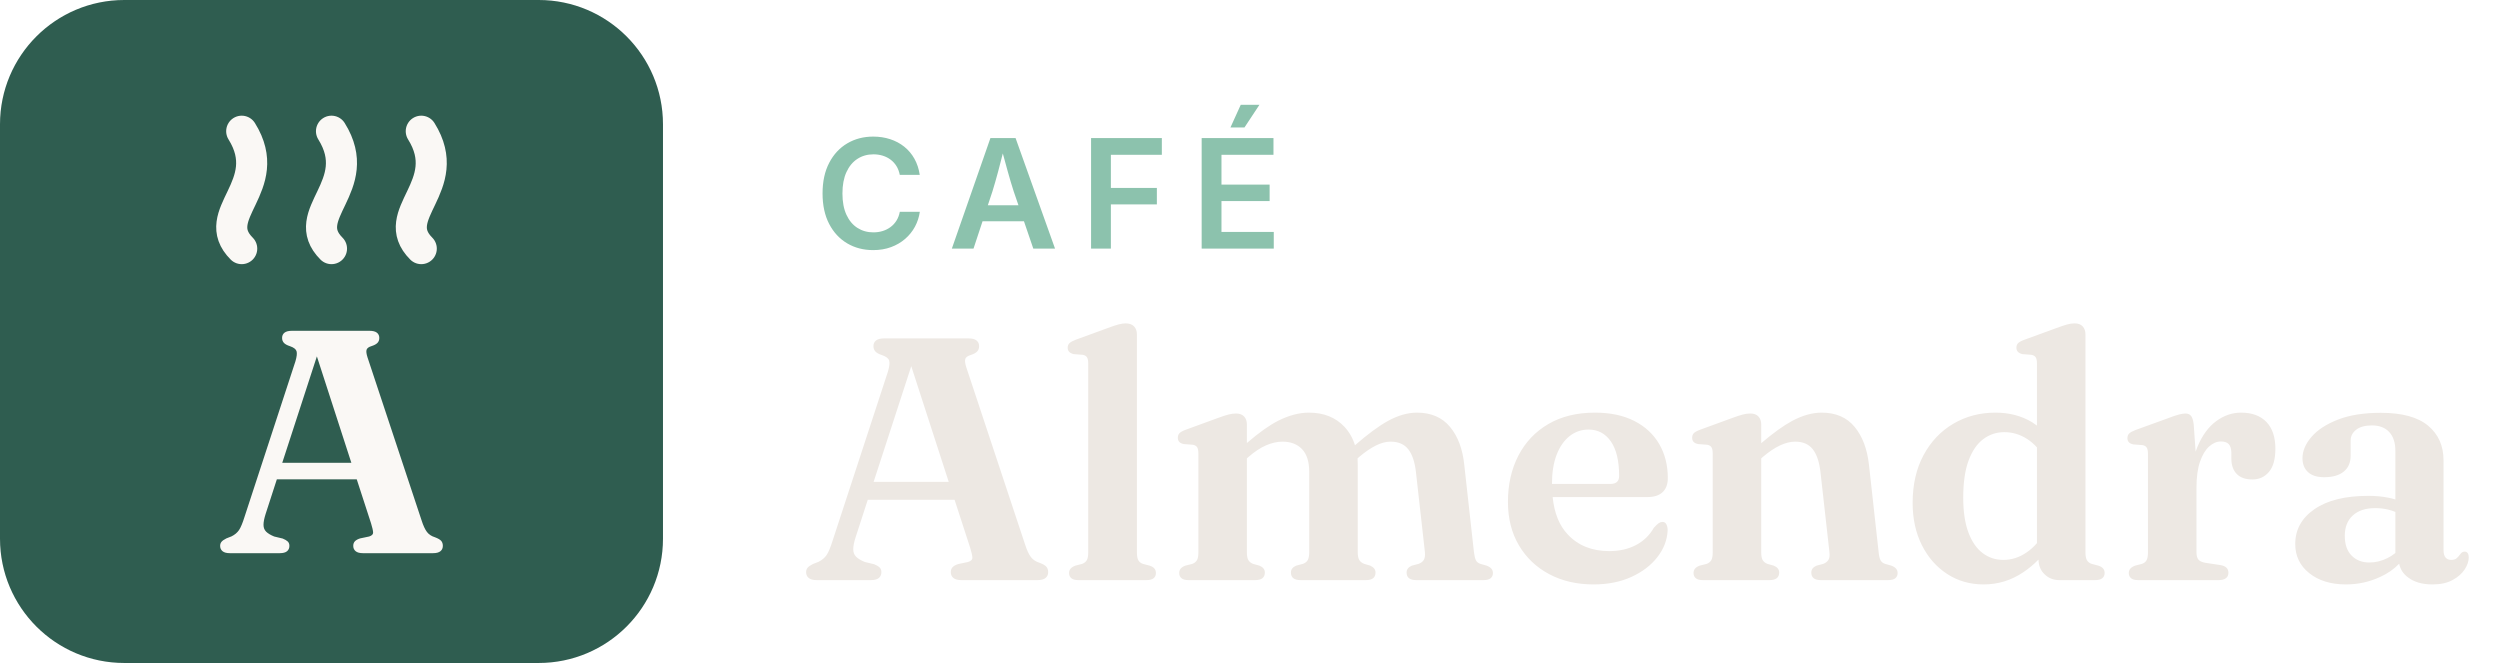
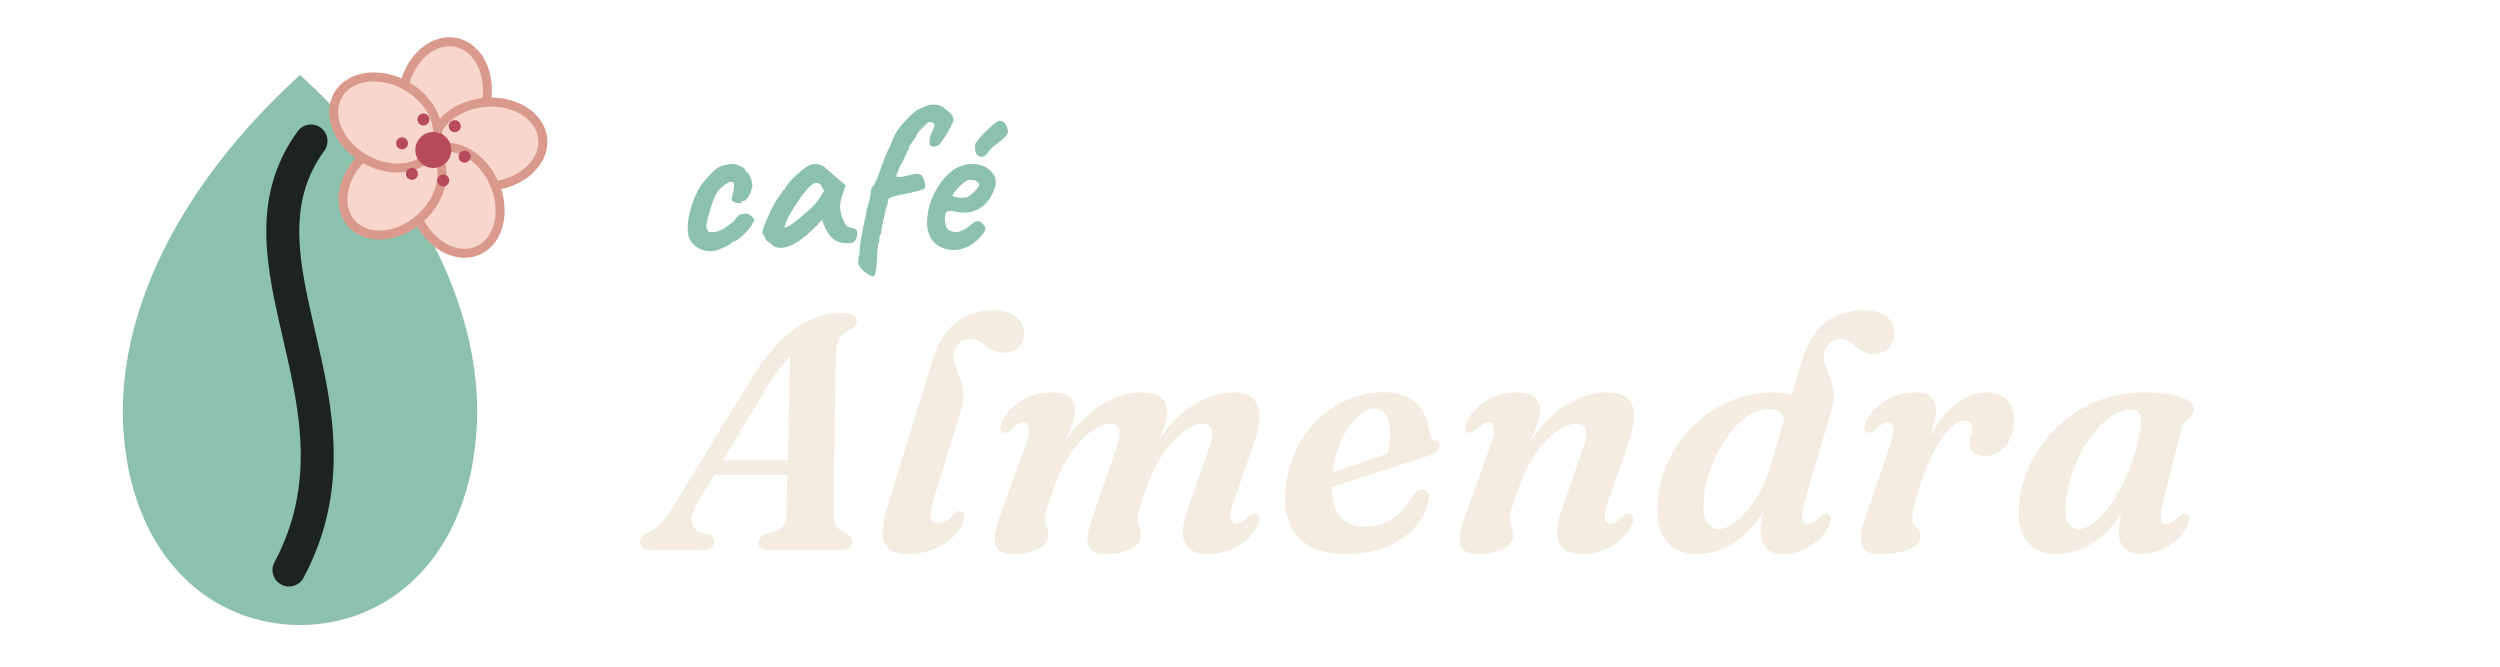
- <svg xmlns="http://www.w3.org/2000/svg" viewBox="0 0 362 96" role="img" aria-label="Café Almendra">
-   <path d="M18 0H78a18 18 0 0 1 18 18V78a18 18 0 0 1-18 18H18A18 18 0 0 1 0 78V18A18 18 0 0 1 18 0Z" fill="#2f5d50" />
-   <path d="M35 36c-5-5 5-9 0-17" fill="none" stroke="#faf8f5" stroke-width="4.5" stroke-linecap="round" />
-   <path d="M48 36c-5-5 5-9 0-17" fill="none" stroke="#faf8f5" stroke-width="4.5" stroke-linecap="round" />
-   <path d="M61 36c-5-5 5-9 0-17" fill="none" stroke="#faf8f5" stroke-width="4.5" stroke-linecap="round" />
-   <path d="M41.905 79.042Q41.905 79.525 41.572 79.812Q41.238 80.1 40.502 80.1H33.28Q32.567 80.1 32.222 79.812Q31.877 79.525 31.877 79.042Q31.877 78.697 32.073 78.456Q32.268 78.214 32.774 77.961L33.533 77.662Q34.223 77.317 34.602 76.765Q34.982 76.213 35.419 74.81L42.779 52.316Q43.078 51.304 42.94 50.855Q42.802 50.407 41.997 50.131Q41.353 49.924 41.1 49.636Q40.847 49.349 40.847 48.935Q40.847 48.452 41.192 48.176Q41.537 47.9 42.273 47.9H53.497Q54.233 47.9 54.578 48.176Q54.923 48.452 54.923 48.935Q54.923 49.372 54.659 49.648Q54.394 49.924 53.819 50.108Q53.198 50.292 53.083 50.637Q52.968 50.982 53.221 51.764L61.041 75.339Q61.409 76.489 61.823 77.029Q62.237 77.57 62.996 77.8Q63.663 78.053 63.893 78.329Q64.123 78.605 64.123 79.042Q64.123 79.525 63.778 79.812Q63.433 80.1 62.697 80.1H52.554Q51.841 80.1 51.496 79.812Q51.151 79.525 51.151 79.042Q51.151 78.628 51.392 78.375Q51.634 78.122 52.14 77.961L53.451 77.685Q54.049 77.501 54.026 77.087Q54.003 76.673 53.727 75.776L51.657 69.405H40.088L38.455 74.442Q38.156 75.385 38.156 75.994Q38.156 76.604 38.535 76.983Q38.915 77.363 39.697 77.685L40.939 77.984Q41.399 78.168 41.652 78.398Q41.905 78.628 41.905 79.042ZM50.875 67.013 45.884 51.603 40.87 67.013Z" fill="#faf8f5" />
-   <path d="M126.433 36.215Q124.327 36.215 122.673 35.237Q121.019 34.26 120.062 32.423Q119.106 30.586 119.106 28.008Q119.106 25.419 120.068 23.577Q121.029 21.734 122.689 20.757Q124.349 19.779 126.433 19.779Q127.743 19.779 128.887 20.15Q130.031 20.521 130.928 21.235Q131.825 21.949 132.405 22.98Q132.985 24.012 133.179 25.322H130.289Q130.149 24.603 129.811 24.055Q129.473 23.507 128.968 23.125Q128.463 22.744 127.829 22.545Q127.195 22.347 126.476 22.347Q125.165 22.347 124.15 23.007Q123.135 23.668 122.56 24.93Q121.985 26.192 121.985 28.008Q121.985 29.845 122.565 31.102Q123.146 32.358 124.161 33.003Q125.176 33.647 126.465 33.647Q127.185 33.647 127.818 33.449Q128.452 33.25 128.962 32.869Q129.473 32.487 129.816 31.934Q130.16 31.381 130.289 30.672H133.189Q133.028 31.821 132.486 32.826Q131.943 33.83 131.062 34.593Q130.182 35.355 129.016 35.785Q127.851 36.215 126.433 36.215ZM137.827 36.0 143.413 19.994H147.055L152.769 36.0H149.622L148.268 32.036H142.274L140.964 36.0ZM147.474 29.727 146.775 27.686Q146.356 26.396 145.905 24.764Q145.583 23.604 145.207 22.218Q144.852 23.625 144.541 24.796Q144.101 26.439 143.714 27.686L143.037 29.727ZM157.987 36.0V19.994H168.235V22.411H160.855V27.213H167.515V29.598H160.855V36.0ZM174.001 36.0V19.994H184.399V22.411H176.869V26.729H183.841V29.114H176.869V33.583H184.442V36.0ZM178.169 18.458 179.662 15.171H182.369L180.199 18.458Z" fill="#8cc2ad" />
-   <path d="M127.625 82.85Q127.625 83.375 127.263 83.688Q126.9 84.0 126.1 84.0H118.25Q117.475 84.0 117.1 83.688Q116.725 83.375 116.725 82.85Q116.725 82.475 116.938 82.213Q117.15 81.95 117.7 81.675L118.525 81.35Q119.275 80.975 119.688 80.375Q120.1 79.775 120.575 78.25L128.575 53.8Q128.9 52.7 128.75 52.213Q128.6 51.725 127.725 51.425Q127.025 51.2 126.75 50.887Q126.475 50.575 126.475 50.125Q126.475 49.6 126.85 49.3Q127.225 49.0 128.025 49.0H140.225Q141.025 49.0 141.4 49.3Q141.775 49.6 141.775 50.125Q141.775 50.6 141.488 50.9Q141.2 51.2 140.575 51.4Q139.9 51.6 139.775 51.975Q139.65 52.35 139.925 53.2L148.425 78.825Q148.825 80.075 149.275 80.662Q149.725 81.25 150.55 81.5Q151.275 81.775 151.525 82.075Q151.775 82.375 151.775 82.85Q151.775 83.375 151.4 83.688Q151.025 84.0 150.225 84.0H139.2Q138.425 84.0 138.05 83.688Q137.675 83.375 137.675 82.85Q137.675 82.4 137.938 82.125Q138.2 81.85 138.75 81.675L140.175 81.375Q140.825 81.175 140.8 80.725Q140.775 80.275 140.475 79.3L138.225 72.375H125.65L123.875 77.85Q123.55 78.875 123.55 79.537Q123.55 80.2 123.963 80.613Q124.375 81.025 125.225 81.375L126.575 81.7Q127.075 81.9 127.35 82.15Q127.625 82.4 127.625 82.85ZM137.375 69.775 131.95 53.025 126.5 69.775ZM164.625 48.425V80.0Q164.625 80.775 164.837 81.138Q165.05 81.5 165.5 81.65L166.45 81.9Q166.925 82.05 167.15 82.312Q167.375 82.575 167.375 82.975Q167.375 83.45 167.05 83.725Q166.725 84.0 166.0 84.0H156.15Q155.45 84.0 155.125 83.725Q154.8 83.45 154.8 82.975Q154.8 82.6 155.025 82.338Q155.25 82.075 155.725 81.9L156.7 81.65Q157.15 81.475 157.362 81.125Q157.575 80.775 157.575 80.0V52.625Q157.575 52.0 157.387 51.725Q157.2 51.45 156.775 51.375L155.45 51.275Q155.0 51.15 154.8 50.925Q154.6 50.7 154.6 50.35Q154.6 49.95 154.85 49.7Q155.1 49.45 155.75 49.2L160.4 47.5Q161.4 47.125 161.975 46.975Q162.55 46.825 162.975 46.825Q163.8 46.825 164.212 47.262Q164.625 47.7 164.625 48.425ZM180.55 61.45V64.15Q183.15 61.9 185.125 60.9Q187.45 59.75 189.525 59.75Q192.75 59.75 194.675 61.8Q195.725 62.925 196.2 64.475Q198.95 62.075 200.975 60.95Q203.175 59.75 205.175 59.75Q208.25 59.75 209.963 61.812Q211.675 63.875 212.025 67.3L213.425 79.925Q213.525 80.75 213.713 81.125Q213.9 81.5 214.375 81.65L215.25 81.9Q215.725 82.075 215.95 82.338Q216.175 82.6 216.175 82.975Q216.175 83.45 215.85 83.725Q215.525 84.0 214.825 84.0H205.075Q203.675 84.0 203.675 82.9Q203.675 82.225 204.45 81.9L205.4 81.65Q205.9 81.475 206.15 81.1Q206.4 80.725 206.325 79.925L205.025 68.325Q204.775 66.15 203.913 65.05Q203.05 63.95 201.35 63.95Q200.35 63.95 199.225 64.513Q198.1 65.075 196.825 66.15L196.575 66.375Q196.6 66.825 196.6 67.3V79.925Q196.6 80.75 196.838 81.112Q197.075 81.475 197.55 81.65L198.4 81.9Q199.175 82.25 199.175 82.9Q199.175 84.0 197.8 84.0H188.325Q186.925 84.0 186.925 82.9Q186.925 82.225 187.7 81.9L188.65 81.65Q189.15 81.475 189.363 81.1Q189.575 80.725 189.575 79.925V68.325Q189.575 66.125 188.538 65.037Q187.5 63.95 185.7 63.95Q184.575 63.95 183.35 64.475Q182.125 65.0 180.8 66.15L180.55 66.375V80.0Q180.55 80.775 180.775 81.125Q181.0 81.475 181.45 81.65L182.35 81.9Q183.15 82.225 183.15 82.9Q183.15 84.0 181.75 84.0H172.1Q171.4 84.0 171.075 83.725Q170.75 83.45 170.75 82.975Q170.75 82.6 170.963 82.338Q171.175 82.075 171.65 81.9L172.65 81.65Q173.1 81.475 173.312 81.125Q173.525 80.775 173.525 80.0V65.675Q173.525 65.025 173.338 64.75Q173.15 64.475 172.725 64.4L171.4 64.3Q170.95 64.2 170.75 63.975Q170.55 63.75 170.55 63.4Q170.55 62.975 170.788 62.725Q171.025 62.475 171.7 62.225L176.35 60.525Q177.3 60.175 177.875 60.025Q178.45 59.875 178.975 59.875Q179.75 59.875 180.15 60.312Q180.55 60.75 180.55 61.45ZM241.5 69.225Q241.5 70.55 240.75 71.262Q240 71.975 238.55 71.975H224.825Q225.175 75.45 227 77.375Q229.25 79.8 233.025 79.8Q235.225 79.8 236.888 78.925Q238.55 78.05 239.475 76.425Q239.925 75.925 240.188 75.75Q240.45 75.575 240.725 75.575Q241.125 75.575 241.3 75.938Q241.475 76.3 241.475 76.8Q241.375 78.9 239.975 80.688Q238.575 82.475 236.2 83.55Q233.825 84.625 230.75 84.625Q227.125 84.625 224.325 83.138Q221.525 81.65 219.938 78.963Q218.35 76.275 218.35 72.675Q218.35 68.9 219.863 65.975Q221.375 63.05 224.2 61.4Q227.025 59.75 230.95 59.75Q234.3 59.75 236.663 60.962Q239.025 62.175 240.263 64.312Q241.5 66.45 241.5 69.225ZM233.175 70.075Q234.45 70.075 234.45 68.925Q234.45 65.625 233.25 63.913Q232.05 62.2 230.025 62.2Q228.475 62.2 227.275 63.15Q226.075 64.1 225.4 65.85Q224.725 67.6 224.725 70.075ZM255.025 61.45V64.175Q257.6 61.975 259.5 60.95Q261.75 59.75 263.775 59.75Q266.85 59.75 268.55 61.812Q270.25 63.875 270.625 67.3L272.025 79.925Q272.1 80.75 272.3 81.125Q272.5 81.5 272.975 81.65L273.85 81.9Q274.325 82.075 274.55 82.338Q274.775 82.6 274.775 82.975Q274.775 83.45 274.45 83.725Q274.125 84.0 273.4 84.0H263.65Q262.275 84.0 262.275 82.9Q262.275 82.225 263.05 81.9L264.0 81.65Q264.475 81.475 264.738 81.1Q265.0 80.725 264.9 79.925L263.6 68.325Q263.35 66.15 262.488 65.05Q261.625 63.95 259.95 63.95Q258.9 63.95 257.737 64.5Q256.575 65.05 255.275 66.15L255.025 66.375V80.0Q255.025 80.775 255.25 81.125Q255.475 81.475 255.925 81.65L256.825 81.9Q257.625 82.225 257.625 82.9Q257.625 84.0 256.225 84.0H246.575Q245.875 84.0 245.55 83.725Q245.225 83.45 245.225 82.975Q245.225 82.6 245.438 82.338Q245.65 82.075 246.125 81.9L247.125 81.65Q247.575 81.475 247.787 81.125Q248.0 80.775 248.0 80.0V65.675Q248.0 65.025 247.812 64.75Q247.625 64.475 247.2 64.4L245.875 64.3Q245.425 64.2 245.225 63.975Q245.025 63.75 245.025 63.4Q245.025 62.975 245.262 62.725Q245.5 62.475 246.175 62.225L250.825 60.525Q251.775 60.175 252.35 60.025Q252.925 59.875 253.45 59.875Q254.225 59.875 254.625 60.312Q255.025 60.75 255.025 61.45ZM276.95 72.825Q276.95 68.825 278.538 65.888Q280.125 62.95 282.85 61.35Q285.575 59.75 288.95 59.75Q291.925 59.75 294.225 61.125Q294.6 61.375 294.95 61.625V52.625Q294.95 52.0 294.762 51.725Q294.575 51.45 294.125 51.375L292.825 51.275Q292.375 51.15 292.175 50.925Q291.975 50.7 291.975 50.35Q291.975 49.95 292.212 49.7Q292.45 49.45 293.125 49.2L297.775 47.5Q298.725 47.15 299.3 46.987Q299.875 46.825 300.4 46.825Q301.175 46.825 301.575 47.262Q301.975 47.7 301.975 48.425V80.0Q301.975 80.775 302.2 81.138Q302.425 81.5 302.875 81.65L303.825 81.9Q304.3 82.05 304.525 82.312Q304.75 82.575 304.75 82.975Q304.75 83.45 304.413 83.725Q304.075 84.0 303.375 84.0H298.2Q296.9 84.0 296.05 83.15Q295.2 82.35 295.175 81.025Q294.125 82.1 292.95 82.875Q290.35 84.625 287.225 84.625Q284.275 84.625 281.95 83.112Q279.625 81.6 278.288 78.938Q276.95 76.275 276.95 72.825ZM294.95 64.775Q294.275 64.05 293.55 63.575Q292.0 62.575 290.225 62.575Q288.525 62.575 287.175 63.587Q285.825 64.6 285.05 66.688Q284.275 68.775 284.275 72.05Q284.275 75.1 285.025 77.1Q285.775 79.1 287.088 80.088Q288.4 81.075 290.075 81.075Q291.9 81.075 293.475 79.975Q294.25 79.45 294.95 78.65ZM317.65 61.475 317.925 65.4Q318.05 65.025 318.2 64.675Q319.225 62.225 320.9 60.987Q322.575 59.75 324.5 59.75Q326.875 59.75 328.175 61.1Q329.475 62.45 329.475 64.975Q329.475 67.225 328.55 68.325Q327.625 69.425 326.15 69.425Q324.65 69.425 323.875 68.625Q323.1 67.825 323.1 66.4V65.5Q323.075 64.7 322.725 64.312Q322.375 63.925 321.575 63.925Q320.7 63.925 319.887 64.65Q319.075 65.375 318.562 66.85Q318.05 68.325 318.05 70.625V79.975Q318.05 80.7 318.337 81.037Q318.625 81.375 319.375 81.5L321.525 81.825Q322.1 81.925 322.387 82.2Q322.675 82.475 322.675 82.95Q322.675 83.45 322.312 83.725Q321.95 84.0 321.275 84.0H309.6Q308.9 84.0 308.575 83.725Q308.25 83.45 308.25 82.975Q308.25 82.6 308.475 82.338Q308.7 82.075 309.175 81.9L310.15 81.65Q310.6 81.5 310.812 81.138Q311.025 80.775 311.025 80.0V65.725Q311.025 65.075 310.837 64.8Q310.65 64.525 310.225 64.45L308.9 64.35Q308.45 64.25 308.25 64.025Q308.05 63.8 308.05 63.45Q308.05 63.025 308.3 62.775Q308.55 62.525 309.2 62.275L313.75 60.625Q314.975 60.15 315.55 60.013Q316.125 59.875 316.45 59.875Q317.0 59.875 317.275 60.237Q317.55 60.6 317.65 61.475ZM332.35 78.775Q332.35 75.65 335.138 73.725Q337.925 71.8 342.925 71.8Q344.55 71.8 345.875 72.075Q346.375 72.175 346.85 72.325V65.275Q346.85 63.525 345.963 62.562Q345.075 61.6 343.45 61.6Q341.975 61.6 341.175 62.225Q340.375 62.85 340.375 63.775V65.975Q340.375 67.475 339.375 68.287Q338.375 69.1 336.55 69.1Q335 69.1 334.2 68.362Q333.4 67.625 333.4 66.35Q333.4 64.775 334.7 63.263Q336 61.75 338.525 60.763Q341.05 59.775 344.75 59.775Q349.35 59.775 351.588 61.638Q353.825 63.5 353.825 66.675V79.675Q353.825 80.375 354.113 80.725Q354.4 81.075 354.925 81.075Q355.475 81.075 355.75 80.812Q356.025 80.55 356.225 80.275Q356.35 80.1 356.5 79.987Q356.65 79.875 356.875 79.875Q357.175 79.875 357.325 80.1Q357.475 80.325 357.475 80.7Q357.475 81.55 356.888 82.45Q356.3 83.35 355.138 83.987Q353.975 84.625 352.225 84.625Q350 84.625 348.675 83.6Q347.65 82.85 347.4 81.625Q346.25 82.825 344.625 83.55Q342.3 84.625 339.7 84.625Q336.425 84.625 334.388 83.0Q332.35 81.375 332.35 78.775ZM346.85 74.125Q346.35 73.925 345.85 73.8Q344.95 73.575 343.925 73.575Q341.85 73.575 340.688 74.638Q339.525 75.7 339.525 77.575Q339.525 79.45 340.513 80.45Q341.5 81.45 343.075 81.45Q344.425 81.45 345.675 80.825Q346.3 80.525 346.85 80.075Z" fill="#ede8e3" />
+ <svg xmlns="http://www.w3.org/2000/svg" viewBox="0 0 300 80" width="300" height="80" role="img" aria-label="Café Almendra">
+   <g transform="translate(36 42) scale(0.66)">
+     <path d="M0 -50 C22 -30 34 -6 32 16 C30 38 16 50 0 50 C-16 50 -30 38 -32 16 C-34 -6 -22 -30 0 -50 Z" fill="#8cc2ad" />
+     <path d="M2 -38 C-14 -16 14 10 -2 40" fill="none" stroke="#1d2420" stroke-width="6" stroke-linecap="round" />
+   </g>
+   <g transform="translate(52 18) rotate(12)">
+     <ellipse cx="0" cy="-6.6" rx="5.04" ry="6.6" transform="rotate(0)" fill="#f8d6ce" stroke="#d99a8d" stroke-width="1.08" />
+     <ellipse cx="0" cy="-6.6" rx="5.04" ry="6.6" transform="rotate(72)" fill="#f8d6ce" stroke="#d99a8d" stroke-width="1.08" />
+     <ellipse cx="0" cy="-6.6" rx="5.04" ry="6.6" transform="rotate(144)" fill="#f8d6ce" stroke="#d99a8d" stroke-width="1.08" />
+     <ellipse cx="0" cy="-6.6" rx="5.04" ry="6.6" transform="rotate(216)" fill="#f8d6ce" stroke="#d99a8d" stroke-width="1.08" />
+     <ellipse cx="0" cy="-6.6" rx="5.04" ry="6.6" transform="rotate(288)" fill="#f8d6ce" stroke="#d99a8d" stroke-width="1.08" />
+     <circle r="2.16" fill="#b84a5d" />
+     <circle cx="3.84" cy="0.00" r="0.72" fill="#b84a5d" />
+     <circle cx="1.92" cy="3.33" r="0.72" fill="#b84a5d" />
+     <circle cx="-1.92" cy="3.33" r="0.72" fill="#b84a5d" />
+     <circle cx="-3.84" cy="0.00" r="0.72" fill="#b84a5d" />
+     <circle cx="-1.92" cy="-3.33" r="0.72" fill="#b84a5d" />
+     <circle cx="1.92" cy="-3.33" r="0.72" fill="#b84a5d" />
+   </g>
+   <path d="M85.746 30.104Q84.992 30.234 84.251 29.974Q83.51 29.714 83.029 29.129Q82.548 28.544 82.548 27.712Q82.47 26.932 82.691 25.853Q82.912 24.774 83.367 23.682Q83.822 22.59 84.42 21.836Q84.94 21.212 85.46 20.692Q85.98 20.172 86.396 19.99Q86.76 19.834 87.293 19.743Q87.826 19.652 88.034 19.652Q88.45 19.756 88.957 19.99Q89.464 20.224 89.464 20.536L89.594 20.666Q89.75 20.666 89.945 21.043Q90.14 21.42 90.244 21.901Q90.348 22.382 90.192 22.668Q90.088 23.162 89.789 23.63Q89.49 24.098 89.282 24.098Q89.178 24.098 89.087 24.111Q88.996 24.124 88.996 24.254Q88.996 24.384 88.723 24.384Q88.45 24.384 88.164 24.28Q87.878 24.176 87.8 23.968Q87.8 23.838 87.852 23.63Q87.904 23.422 88.008 22.928Q88.164 22.2 88.034 21.953Q87.904 21.706 87.384 21.914Q86.734 22.278 86.318 22.759Q85.902 23.24 85.577 24.098Q85.252 24.956 84.862 26.49Q84.706 27.088 84.823 27.426Q84.94 27.764 85.018 27.79Q85.382 27.894 85.811 27.829Q86.24 27.764 86.526 27.608Q86.942 27.4 87.267 27.153Q87.592 26.906 87.982 26.62Q88.112 26.542 88.216 26.321Q88.32 26.1 88.528 25.996Q88.736 25.684 89.061 25.671Q89.386 25.658 89.698 25.658Q89.906 25.71 90.14 25.918Q90.374 26.126 90.504 26.308Q90.556 26.438 90.53 26.516Q90.504 26.568 90.452 26.594Q90.348 26.594 90.348 26.646L90.322 26.724Q90.374 26.828 90.101 27.192Q89.828 27.556 89.412 27.972Q88.996 28.388 88.619 28.687Q88.242 28.986 88.086 28.986Q87.826 28.986 87.826 29.142Q87.826 29.194 87.449 29.402Q87.072 29.61 86.591 29.818Q86.11 30.026 85.746 30.104ZM92.688 29.454Q92.584 29.246 92.233 29.038Q91.882 28.83 91.882 28.726Q91.882 28.622 91.765 28.401Q91.648 28.18 91.544 28.076Q91.414 27.92 91.622 27.309Q91.83 26.698 92.246 25.814Q92.662 24.93 93.156 24.02Q93.364 23.812 93.572 23.474Q93.78 23.136 93.884 23.032Q93.884 22.928 93.962 22.837Q94.04 22.746 94.144 22.746L94.352 22.33Q94.404 22.226 94.677 21.914Q94.95 21.602 95.34 21.225Q95.73 20.848 96.133 20.51Q96.536 20.172 96.796 20.016Q97.342 19.652 97.927 19.678Q98.512 19.704 98.928 20.042Q99.006 20.12 99.279 20.354Q99.552 20.588 99.903 20.874Q100.254 21.16 100.514 21.394L101.476 22.252L101.034 23.552Q100.696 24.592 100.865 25.372Q101.034 26.152 101.346 26.724Q101.476 27.01 101.697 27.166Q101.918 27.322 102.282 27.374Q102.49 27.4 102.672 27.53Q102.854 27.66 102.854 27.946Q102.854 28.57 102.633 28.843Q102.412 29.116 102.152 29.168Q101.294 29.272 100.514 28.986Q99.734 28.7 99.11 27.504Q99.006 27.348 98.837 26.919Q98.668 26.49 98.642 26.36Q98.538 26.49 98.369 26.685Q98.2 26.88 98.044 27.036Q96.198 28.908 94.885 29.467Q93.572 30.026 92.688 29.454ZM94.118 27.296Q94.3 27.322 94.69 27.101Q95.08 26.88 95.73 26.36Q96.614 25.606 97.186 25.112Q97.758 24.618 98.304 23.838L98.876 22.902Q98.616 22.304 98.408 22.122Q98.2 21.94 97.992 21.94Q97.654 21.94 97.186 22.369Q96.718 22.798 96.133 23.617Q95.548 24.436 94.82 25.658Q94.482 26.23 94.3 26.75ZM104.856 33.146Q104.7 33.25 104.154 32.899Q103.608 32.548 103.244 32.132Q103.062 31.924 103.01 31.69Q102.958 31.456 103.036 30.806Q103.14 30.52 103.153 30.26Q103.166 30.0 103.166 29.896Q103.166 29.74 103.257 29.168Q103.348 28.596 103.452 27.959Q103.556 27.322 103.634 26.984Q103.634 26.958 103.673 26.802Q103.712 26.646 103.738 26.568Q103.79 26.334 103.868 25.996Q103.946 25.658 104.024 25.086Q104.232 24.436 104.375 23.799Q104.518 23.162 104.518 22.928Q104.518 22.46 104.882 22.252Q104.908 22.122 105.038 21.849Q105.168 21.576 105.272 21.394Q105.792 19.912 106.13 19.028Q106.468 18.144 106.832 17.494Q106.988 17.052 107.183 16.584Q107.378 16.116 107.586 15.856Q107.768 15.492 108.223 14.959Q108.678 14.426 109.198 13.932Q109.718 13.438 110.03 13.204Q110.602 12.918 111.096 12.736Q111.59 12.554 112.136 12.554Q112.63 12.554 113.007 12.775Q113.384 12.996 114.138 13.672Q114.398 14.01 114.398 14.322Q114.398 14.634 114.268 14.842Q114.086 15.258 113.722 15.869Q113.358 16.48 113.02 16.961Q112.682 17.442 112.526 17.468Q112.214 17.65 111.876 17.572Q111.538 17.494 111.538 17.104Q111.538 16.922 111.564 16.766V16.61Q111.642 16.272 111.759 16.012Q111.876 15.752 111.98 15.57Q112.188 15.232 112.097 14.92Q112.006 14.608 111.434 14.66Q111.356 14.712 111.135 14.907Q110.914 15.102 110.667 15.349Q110.42 15.596 110.238 15.817Q110.056 16.038 110.056 16.116L109.926 16.376Q109.77 16.662 109.484 17.0Q109.302 17.26 109.172 17.494Q109.042 17.728 109.042 17.858Q109.042 17.962 109.016 18.04Q108.99 18.118 108.886 18.118L108.808 18.378Q108.704 18.638 108.496 19.002Q108.392 19.262 108.275 19.483Q108.158 19.704 108.054 19.808L108.028 19.86L107.924 20.146Q107.794 20.458 107.664 20.77Q107.534 21.082 107.534 21.134Q107.534 21.238 107.846 21.238Q108.158 21.238 108.6 21.147Q109.042 21.056 109.458 20.952Q109.822 20.848 109.978 20.848Q110.134 20.848 110.472 20.952Q110.68 21.082 110.81 21.407Q110.94 21.732 111.005 22.057Q111.07 22.382 111.018 22.538Q110.992 22.642 110.433 22.824Q109.874 23.006 109.328 23.11Q108.86 23.214 108.275 23.331Q107.69 23.448 107.248 23.565Q106.806 23.682 106.78 23.786Q106.676 23.786 106.611 23.916Q106.546 24.046 106.546 24.15Q106.546 24.488 106.416 24.696Q106.364 24.852 106.247 25.333Q106.13 25.814 106.013 26.373Q105.896 26.932 105.805 27.413Q105.714 27.894 105.714 28.05Q105.558 28.232 105.532 28.505Q105.506 28.778 105.506 28.986Q105.402 29.194 105.376 29.363Q105.35 29.532 105.35 29.636V29.74Q105.35 29.818 105.324 29.896Q105.298 30.156 105.259 30.585Q105.22 31.014 105.22 31.43L105.142 32.184Q105.116 32.522 105.051 32.769Q104.986 33.016 104.856 33.146ZM116.374 29.48Q115.594 29.922 114.723 29.987Q113.852 30.052 113.098 29.753Q112.344 29.454 111.876 28.856Q111.616 28.518 111.382 27.777Q111.148 27.036 111.304 25.762Q111.46 24.566 112.045 23.344Q112.63 22.122 113.488 21.186Q114.346 20.25 115.36 19.912Q115.724 19.782 116.101 19.717Q116.478 19.652 117.102 19.704Q117.7 19.782 118.168 20.003Q118.636 20.224 118.844 20.484Q119.26 20.9 119.39 21.29Q119.52 21.68 119.494 22.044Q119.364 22.876 118.753 23.838Q118.142 24.8 117.05 25.268Q116.608 25.45 116.01 25.502Q115.412 25.554 114.372 25.346Q113.748 25.216 113.553 25.476Q113.358 25.736 113.384 26.49Q113.436 26.958 113.605 27.309Q113.774 27.66 114.242 27.79Q114.84 27.894 115.1 27.803Q115.36 27.712 115.75 27.53Q115.958 27.4 116.166 27.244L116.556 26.932Q116.738 26.776 116.868 26.698Q116.998 26.594 117.128 26.568Q117.258 26.542 117.388 26.542Q117.674 26.568 117.934 26.854Q118.194 27.14 118.272 27.4Q118.272 27.608 118.012 27.985Q117.752 28.362 117.323 28.765Q116.894 29.168 116.374 29.48ZM116.036 23.682Q116.218 23.604 116.569 23.318Q116.92 23.032 117.206 22.707Q117.492 22.382 117.492 22.2Q117.492 21.914 117.115 21.706Q116.738 21.498 116.14 21.628Q115.932 21.68 115.646 21.914Q115.36 22.148 115.074 22.447Q114.788 22.746 114.58 23.019Q114.372 23.292 114.294 23.448Q114.398 23.578 114.71 23.656Q115.022 23.734 115.399 23.734Q115.776 23.734 116.036 23.682ZM117.362 18.69Q117.128 18.56 117.05 18.144Q116.972 17.728 117.024 17.312Q117.05 17.182 117.375 16.779Q117.7 16.376 118.181 15.882Q118.662 15.388 119.143 14.985Q119.624 14.582 119.936 14.504Q120.3 14.478 120.612 14.855Q120.924 15.232 120.95 15.778Q120.95 16.064 120.69 16.35Q120.43 16.636 120.04 16.935Q119.65 17.234 119.247 17.559Q118.844 17.884 118.584 18.222Q118.324 18.638 118.012 18.768Q117.7 18.898 117.362 18.69Z" fill="#8cc2ad" />
+   <path d="M83.68 60.34Q82.84 61.76 83.0 62.65Q83.16 63.54 84.04 63.86L84.96 64.08Q85.34 64.24 85.51 64.47Q85.68 64.7 85.68 64.96Q85.68 65.44 85.32 65.72Q84.96 66.0 84.34 66.0H78.08Q77.44 66.0 77.12 65.76Q76.8 65.52 76.8 65.08Q76.8 64.68 77.07 64.37Q77.34 64.06 78.08 63.7Q78.82 63.4 79.62 62.44Q80.42 61.48 81.24 60.04L90.66 44.64Q93.08 41.0 95.66 39.27Q98.24 37.54 100.96 37.54Q101.98 37.54 102.4 37.83Q102.82 38.12 102.82 38.58Q102.82 38.92 102.65 39.15Q102.48 39.38 102.1 39.56Q101.28 39.84 100.81 40.5Q100.34 41.16 100.32 42.42Q100.32 43.14 100.29 44.38Q100.26 45.62 100.23 47.19Q100.2 48.76 100.17 50.5Q100.14 52.24 100.11 53.96Q100.08 55.68 100.06 57.2Q100.04 58.72 100.04 59.86V61.56Q100.04 62.26 100.17 62.71Q100.3 63.16 100.65 63.47Q101.0 63.78 101.66 64.08Q102.28 64.42 102.28 65.0Q102.28 65.42 101.94 65.71Q101.6 66.0 100.96 66.0H92.08Q91.5 66.0 91.26 65.74Q91.02 65.48 91.02 65.1Q91.02 64.72 91.27 64.46Q91.52 64.2 92.0 64.02L93.14 63.76Q93.76 63.56 94.06 63.02Q94.36 62.48 94.38 61.62Q94.4 60.9 94.42 59.68Q94.44 58.5 94.48 56.98H85.7ZM94.54 55.22Q94.56 54.44 94.58 53.6Q94.62 51.86 94.66 50.09Q94.7 48.32 94.73 46.69Q94.76 45.06 94.8 43.72Q94.8 43.22 94.8 42.8Q94.42 43.18 93.98 43.7Q93.32 44.46 92.46 45.74L86.76 55.22ZM119.14 37.24Q121.06 37.24 121.97 38.05Q122.88 38.86 122.88 39.96Q122.88 41.02 122.26 41.68Q121.64 42.34 120.44 42.34Q119.72 42.34 119.22 42.09Q118.72 41.84 118.3 41.51Q117.88 41.18 117.44 40.93Q117 40.68 116.4 40.68Q115.84 40.68 115.4 40.96Q114.96 41.24 114.71 41.7Q114.46 42.16 114.4 42.74Q114.38 43.24 114.57 43.75Q114.76 44.26 115.0 44.81Q115.24 45.36 115.43 46.0Q115.62 46.64 115.64 47.4Q115.66 48.16 115.38 49.08L112.04 59.9Q111.52 61.62 111.67 62.22Q111.82 62.82 112.42 62.82Q112.9 62.82 113.42 62.55Q113.94 62.28 114.42 61.72Q114.76 61.42 114.98 61.35Q115.2 61.28 115.42 61.38Q115.7 61.5 115.75 61.87Q115.8 62.24 115.52 62.82Q115.06 63.86 114.08 64.69Q113.1 65.52 111.78 66.0Q110.46 66.48 108.94 66.48Q107.4 66.48 106.67 65.86Q105.94 65.24 105.9 64.04Q105.86 62.84 106.4 61.06L111.84 43.44Q112.84 40.2 114.71 38.72Q116.58 37.24 119.14 37.24ZM131.04 62.22 133.86 54.12Q134.46 52.38 134.29 51.61Q134.12 50.84 133.24 50.84Q132.3 50.84 131.07 51.68Q129.84 52.52 128.64 54.18Q127.44 55.84 126.56 58.26Q126.14 59.4 125.88 60.16Q125.62 60.92 125.51 61.41Q125.4 61.9 125.4 62.24Q125.4 62.82 125.59 63.24Q125.78 63.66 125.78 64.24Q125.78 65.26 124.6 65.87Q123.42 66.48 121.36 66.48Q119.8 66.48 119.47 65.4Q119.14 64.32 119.9 62.22L123.08 53.4Q123.62 51.9 123.47 51.3Q123.32 50.7 122.84 50.7Q122.54 50.7 122.21 50.87Q121.88 51.04 121.4 51.5Q121.02 51.82 120.78 51.9Q120.54 51.98 120.3 51.86Q120.02 51.72 120.02 51.34Q120.02 50.96 120.32 50.4Q121.12 48.9 122.7 47.99Q124.28 47.08 126.28 47.08Q127.58 47.08 128.3 47.62Q129.02 48.16 129.02 49.22Q129.02 49.84 128.75 50.64Q128.48 51.44 128.04 52.46Q127.94 52.7 127.84 52.94Q128.5 51.92 129.22 51.12Q131.18 48.94 133.2 48.01Q135.22 47.08 136.88 47.08Q138.5 47.08 139.31 47.7Q140.12 48.32 140.08 49.56Q140.06 50.16 139.81 50.91Q139.56 51.66 139.16 52.62Q139.14 52.66 139.12 52.7Q139.24 52.52 139.38 52.34Q140.76 50.42 142.27 49.26Q143.78 48.1 145.24 47.59Q146.7 47.08 147.94 47.08Q149.62 47.08 150.38 47.84Q151.14 48.6 151.14 49.97Q151.14 51.34 150.48 53.18L148.04 60.16Q147.5 61.66 147.67 62.26Q147.84 62.86 148.32 62.86Q148.64 62.86 148.96 62.68Q149.28 62.5 149.74 62.06Q150.14 61.74 150.38 61.66Q150.62 61.58 150.84 61.7Q151.12 61.84 151.13 62.22Q151.14 62.6 150.82 63.18Q150.04 64.66 148.49 65.57Q146.94 66.48 144.92 66.48Q143.46 66.48 142.73 65.85Q142.0 65.22 141.95 64.04Q141.9 62.86 142.46 61.24L144.96 54.12Q145.6 52.38 145.4 51.61Q145.2 50.84 144.32 50.84Q143.38 50.84 142.16 51.69Q140.94 52.54 139.75 54.19Q138.56 55.84 137.68 58.26Q137.28 59.4 137.02 60.16Q136.76 60.92 136.65 61.41Q136.54 61.9 136.54 62.26Q136.54 62.82 136.73 63.24Q136.92 63.66 136.92 64.24Q136.92 65.26 135.73 65.87Q134.54 66.48 132.48 66.48Q131.44 66.48 130.96 66.0Q130.48 65.52 130.51 64.57Q130.54 63.62 131.04 62.22ZM159.8 58.46Q159.8 60.56 160.66 61.74Q161.72 63.22 163.78 63.22Q164.96 63.22 166.01 62.8Q167.06 62.38 167.94 61.57Q168.82 60.76 169.38 59.64Q169.78 59.12 170.07 58.93Q170.36 58.74 170.7 58.76Q171.1 58.76 171.33 59.11Q171.56 59.46 171.38 60.22Q171.02 61.82 169.79 63.26Q168.56 64.7 166.48 65.59Q164.4 66.48 161.48 66.48Q158.86 66.48 157.18 65.55Q155.5 64.62 154.78 62.9Q154.06 61.18 154.24 58.8Q154.42 56.38 155.4 54.26Q156.38 52.14 157.99 50.52Q159.6 48.9 161.66 47.98Q163.72 47.06 166.04 47.06Q167.82 47.06 169.0 47.71Q170.18 48.36 170.8 49.47Q171.42 50.58 171.54 51.94Q171.58 52.3 171.73 52.56Q171.88 52.82 172.14 52.86Q172.44 52.88 172.59 53.03Q172.74 53.18 172.74 53.46Q172.74 53.82 172.44 54.14Q172.14 54.46 171.28 54.74Q170.44 55.0 169.08 55.44Q167.72 55.88 166.14 56.39Q164.56 56.9 162.98 57.42Q161.4 57.94 160.1 58.36Q159.94 58.4 159.8 58.46ZM159.9 56.7Q160.96 56.34 162.14 55.94Q163.46 55.48 164.74 55.04Q165.74 54.7 166.52 54.42Q166.6 54.06 166.68 53.6Q166.78 52.82 166.8 51.8Q166.8 50.56 166.31 49.79Q165.82 49.02 164.98 49.02Q164.16 49.02 163.32 49.64Q162.48 50.26 161.74 51.38Q161.0 52.5 160.5 54.02Q160.08 55.28 159.9 56.7ZM176.1 51.86Q175.82 51.72 175.82 51.34Q175.82 50.96 176.12 50.4Q176.94 48.9 178.51 47.99Q180.08 47.08 182.08 47.08Q183.38 47.08 184.1 47.62Q184.82 48.16 184.82 49.22Q184.82 49.84 184.55 50.64Q184.28 51.44 183.84 52.46Q183.72 52.76 183.58 53.08Q183.82 52.68 184.1 52.32Q185.5 50.4 187.02 49.24Q188.54 48.08 190.03 47.58Q191.52 47.08 192.78 47.08Q194.54 47.08 195.32 47.83Q196.1 48.58 196.09 49.95Q196.08 51.32 195.42 53.18L192.98 60.16Q192.44 61.66 192.59 62.26Q192.74 62.86 193.22 62.86Q193.52 62.86 193.84 62.68Q194.16 62.5 194.64 62.06Q195.02 61.74 195.26 61.66Q195.5 61.58 195.74 61.7Q196.02 61.84 196.02 62.22Q196.02 62.6 195.74 63.18Q194.92 64.66 193.37 65.57Q191.82 66.48 189.84 66.48Q188.34 66.48 187.61 65.85Q186.88 65.22 186.84 64.04Q186.8 62.86 187.38 61.24L189.86 54.12Q190.52 52.36 190.32 51.6Q190.12 50.84 189.14 50.84Q188.42 50.84 187.52 51.32Q186.62 51.8 185.68 52.73Q184.74 53.66 183.88 55.05Q183.02 56.44 182.36 58.26Q181.94 59.4 181.68 60.16Q181.42 60.92 181.31 61.41Q181.2 61.9 181.2 62.24Q181.2 62.82 181.39 63.24Q181.58 63.66 181.58 64.24Q181.58 65.26 180.4 65.87Q179.22 66.48 177.16 66.48Q175.6 66.48 175.27 65.4Q174.94 64.32 175.7 62.22L178.88 53.4Q179.42 51.9 179.27 51.3Q179.12 50.7 178.64 50.7Q178.34 50.7 178.01 50.87Q177.68 51.04 177.2 51.5Q176.82 51.82 176.58 51.9Q176.34 51.98 176.1 51.86ZM215.02 47.36 216.18 43.44Q217.14 40.2 219.06 38.72Q220.98 37.24 223.58 37.24Q225.48 37.24 226.4 38.01Q227.32 38.78 227.32 39.84Q227.32 41.02 226.66 41.74Q226.0 42.46 224.78 42.46Q224.08 42.46 223.59 42.19Q223.1 41.92 222.69 41.57Q222.28 41.22 221.84 40.95Q221.4 40.68 220.84 40.68Q220.02 40.68 219.47 41.28Q218.92 41.88 218.84 42.74Q218.84 43.24 219.01 43.75Q219.18 44.26 219.41 44.81Q219.64 45.36 219.83 45.99Q220.02 46.62 220.05 47.38Q220.08 48.14 219.82 49.08L216.58 60.14Q216.14 61.7 216.28 62.3Q216.42 62.9 216.9 62.9Q217.2 62.9 217.52 62.73Q217.84 62.56 218.32 62.1Q218.7 61.78 218.95 61.7Q219.2 61.62 219.42 61.74Q219.7 61.88 219.71 62.26Q219.72 62.64 219.42 63.22Q218.9 64.2 218.04 64.93Q217.18 65.66 216.12 66.07Q215.06 66.48 213.96 66.48Q212.58 66.48 211.92 65.78Q211.26 65.08 211.26 63.84Q211.26 63.22 211.4 62.44Q211.46 62.0 211.58 61.44Q211.08 62.22 210.54 62.88Q209.0 64.7 207.28 65.59Q205.56 66.48 203.8 66.48Q202.04 66.48 200.87 65.74Q199.7 65.0 199.21 63.52Q198.72 62.04 198.96 59.78Q199.22 57.24 200.39 54.94Q201.56 52.64 203.44 50.87Q205.32 49.1 207.72 48.09Q210.12 47.08 212.84 47.08Q214.08 47.08 215.02 47.36ZM214.14 50.26Q213.98 49.8 213.68 49.52Q213.2 49.08 212.24 49.08Q211.1 49.08 209.99 49.76Q208.88 50.44 207.9 51.61Q206.92 52.78 206.15 54.26Q205.38 55.74 204.92 57.35Q204.46 58.96 204.42 60.5Q204.36 62.12 204.88 62.8Q205.4 63.48 206.28 63.48Q207.0 63.48 207.87 62.92Q208.74 62.36 209.61 61.33Q210.48 60.3 211.24 58.89Q212.0 57.48 212.5 55.78ZM224.0 51.86Q223.72 51.72 223.71 51.34Q223.7 50.96 224.0 50.4Q224.54 49.4 225.43 48.65Q226.32 47.9 227.46 47.49Q228.6 47.08 229.88 47.08Q231.06 47.08 231.69 47.63Q232.32 48.18 232.32 49.24Q232.32 50.04 232.0 51.08Q231.78 51.78 231.5 52.5Q232.44 50.8 233.52 49.62Q234.68 48.36 235.93 47.72Q237.18 47.08 238.34 47.08Q240.0 47.08 240.86 48.05Q241.72 49.02 241.66 50.62Q241.62 51.9 241.13 52.83Q240.64 53.76 239.87 54.24Q239.1 54.72 238.22 54.72Q237.22 54.72 236.78 54.28Q236.34 53.84 236.34 53.28Q236.34 52.8 236.49 52.36Q236.64 51.92 236.64 51.46Q236.64 51.0 236.41 50.73Q236.18 50.46 235.74 50.46Q235.0 50.46 234.09 51.31Q233.18 52.16 232.22 53.91Q231.26 55.66 230.38 58.38Q229.9 59.78 229.69 60.62Q229.48 61.46 229.48 62.16Q229.48 62.72 229.72 63.01Q229.96 63.3 230.2 63.57Q230.44 63.84 230.44 64.4Q230.44 64.98 229.88 65.46Q229.32 65.94 228.23 66.21Q227.14 66.48 225.5 66.48Q224.36 66.48 223.82 66.0Q223.28 65.52 223.29 64.57Q223.3 63.62 223.78 62.26L226.8 53.4Q227.32 51.9 227.17 51.3Q227.02 50.7 226.52 50.7Q226.24 50.7 225.91 50.87Q225.58 51.04 225.1 51.5Q224.72 51.82 224.47 51.9Q224.22 51.98 224.0 51.86ZM259.58 60.16Q259.18 61.72 259.32 62.31Q259.46 62.9 259.9 62.9Q260.22 62.9 260.53 62.72Q260.84 62.54 261.32 62.1Q261.7 61.78 261.94 61.7Q262.18 61.62 262.42 61.74Q262.7 61.88 262.7 62.26Q262.7 62.64 262.4 63.22Q261.62 64.7 260.1 65.59Q258.58 66.48 256.92 66.48Q255.54 66.48 254.9 65.79Q254.26 65.1 254.26 63.84Q254.26 63.38 254.34 62.82Q254.4 62.32 254.52 61.68Q254.16 62.24 253.76 62.74Q252.3 64.56 250.52 65.52Q248.74 66.48 246.84 66.48Q244.5 66.48 243.24 64.95Q241.98 63.42 242.32 60.22Q242.52 58.24 243.33 56.34Q244.14 54.44 245.48 52.76Q246.82 51.08 248.61 49.8Q250.4 48.52 252.58 47.8Q254.76 47.08 257.22 47.08Q259.3 47.08 260.66 47.37Q262.02 47.66 262.67 48.15Q263.32 48.64 263.26 49.26Q263.2 49.78 262.9 50.03Q262.6 50.28 262.28 50.54Q261.96 50.8 261.82 51.34ZM247.92 60.08Q247.72 61.96 248.17 62.72Q248.62 63.48 249.44 63.48Q250.22 63.48 251.1 62.85Q251.98 62.22 252.87 61.08Q253.76 59.94 254.55 58.43Q255.34 56.92 255.94 55.14Q256.54 53.36 256.84 51.44Q257.04 50.24 256.77 49.69Q256.5 49.14 255.8 49.14Q254.72 49.14 253.66 49.77Q252.6 50.4 251.64 51.5Q250.68 52.6 249.89 54.0Q249.1 55.4 248.59 56.96Q248.08 58.52 247.92 60.08Z" fill="#f4ece0" />
</svg>
